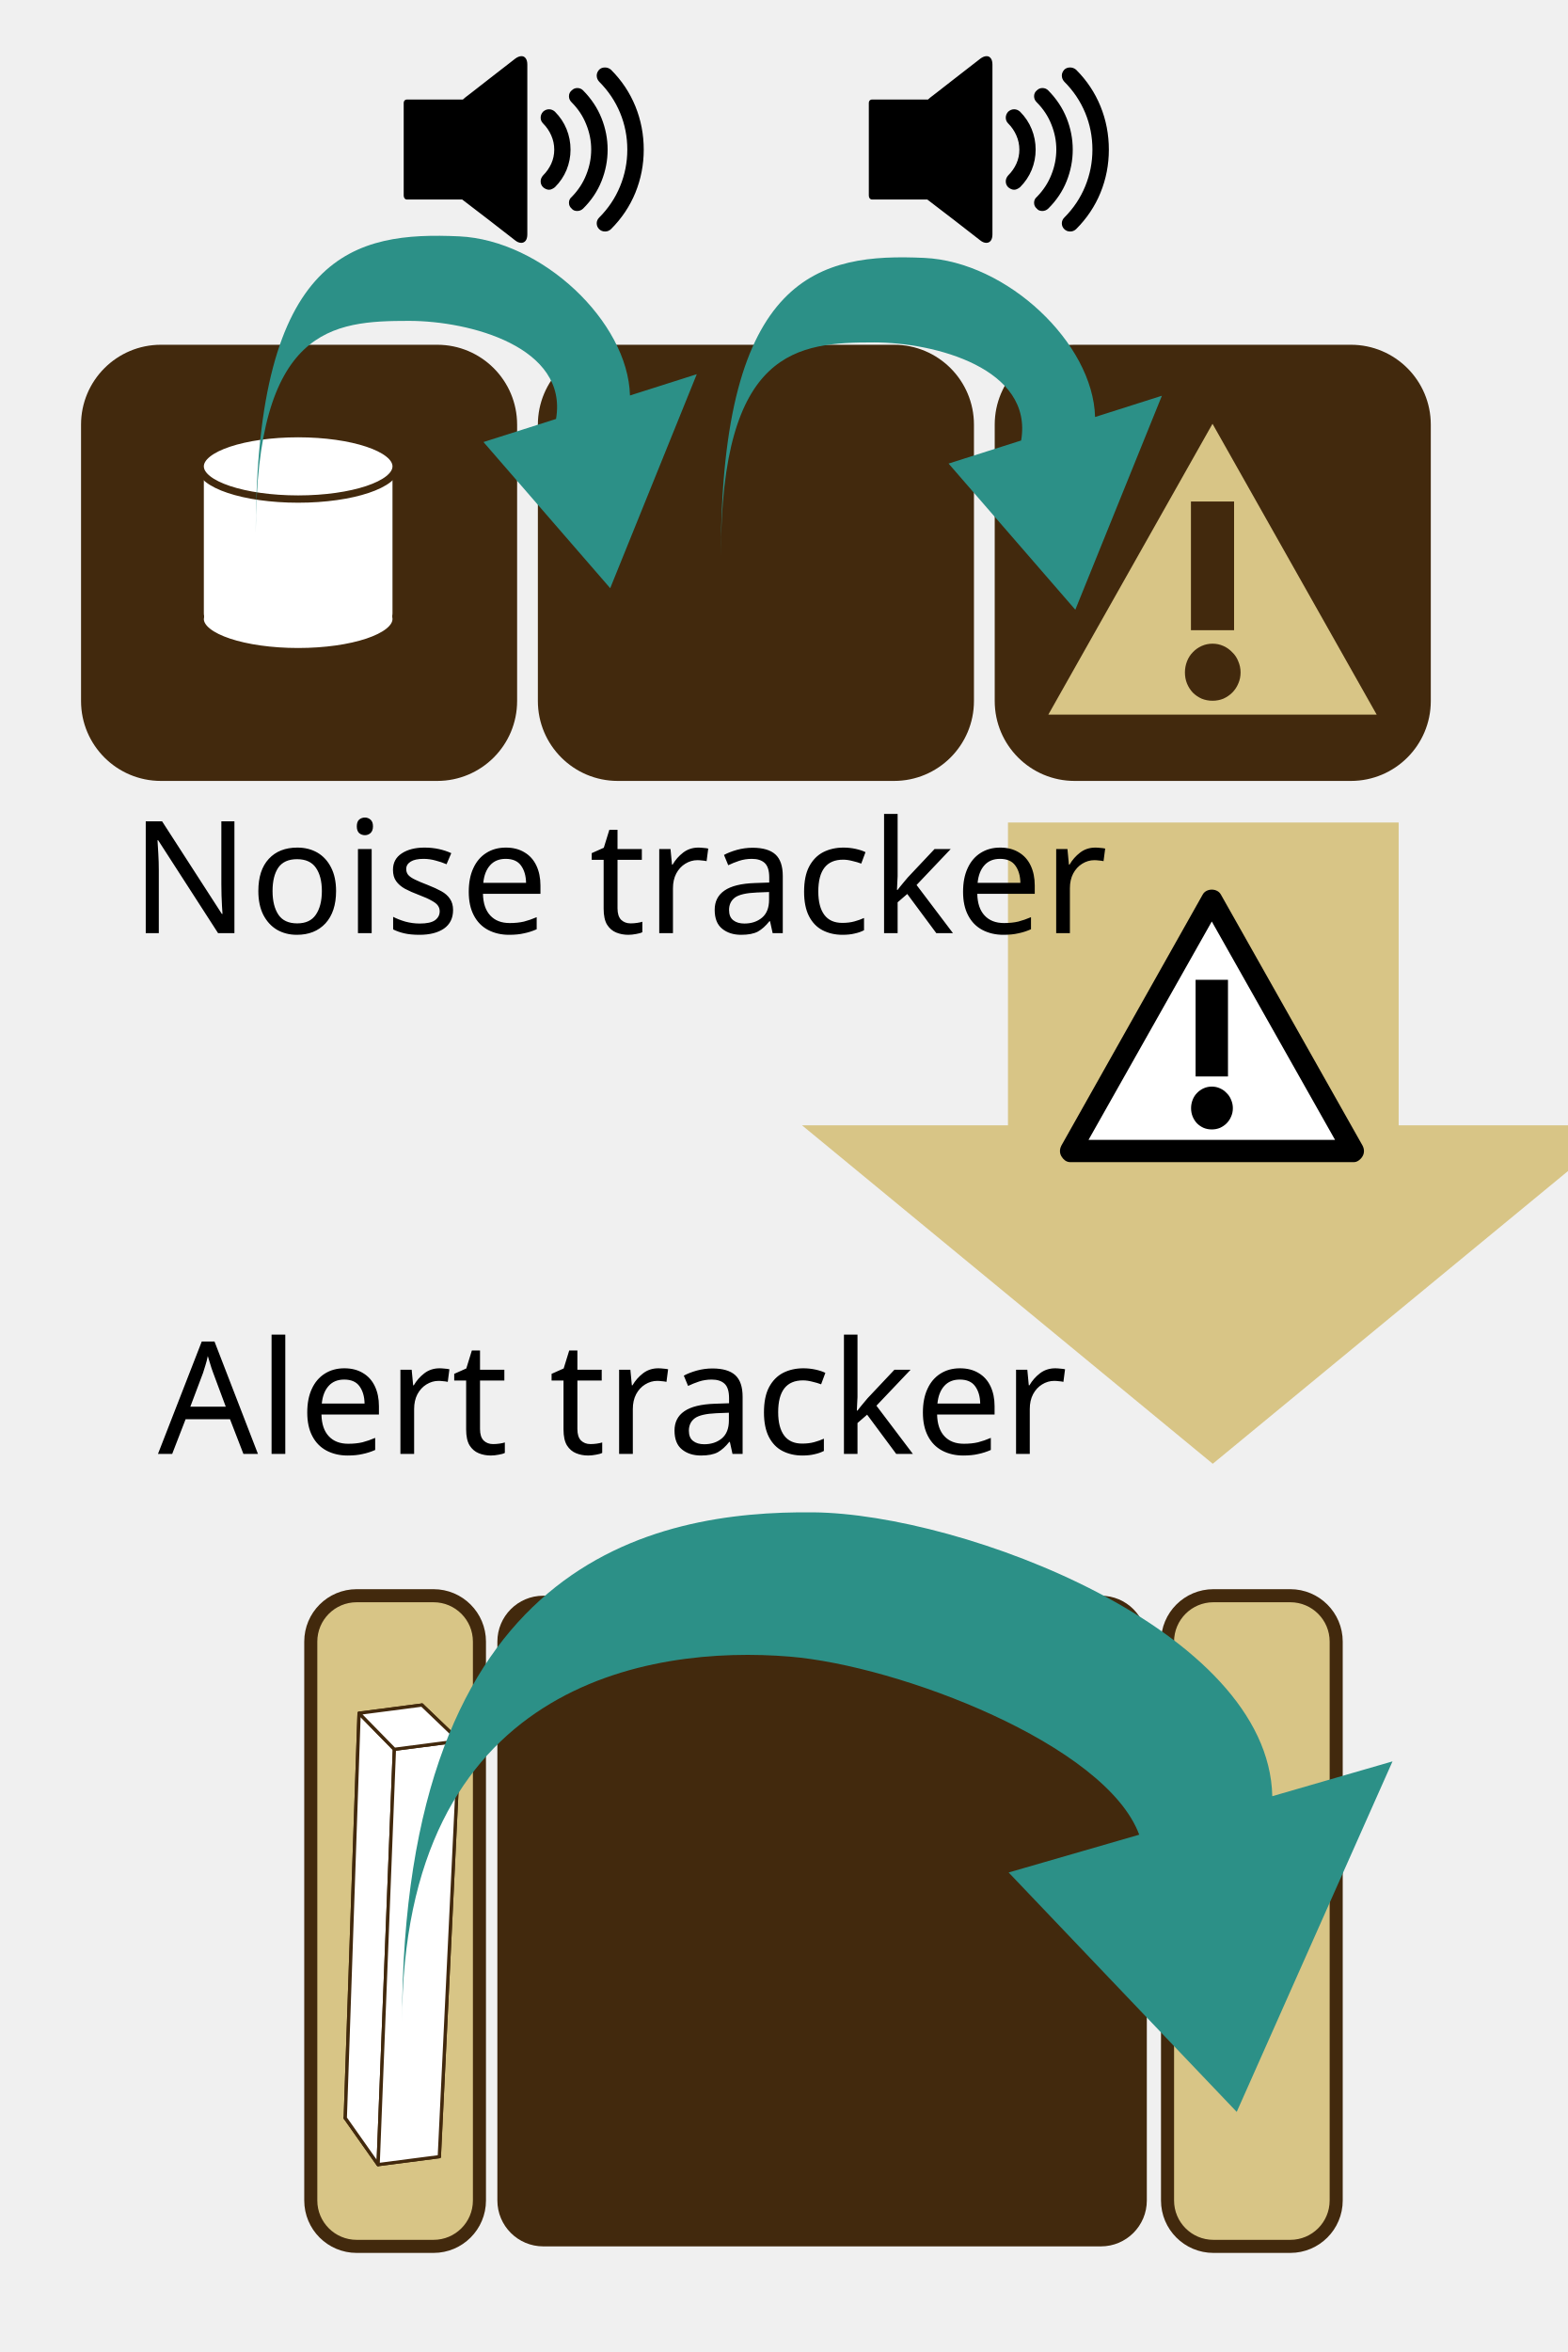
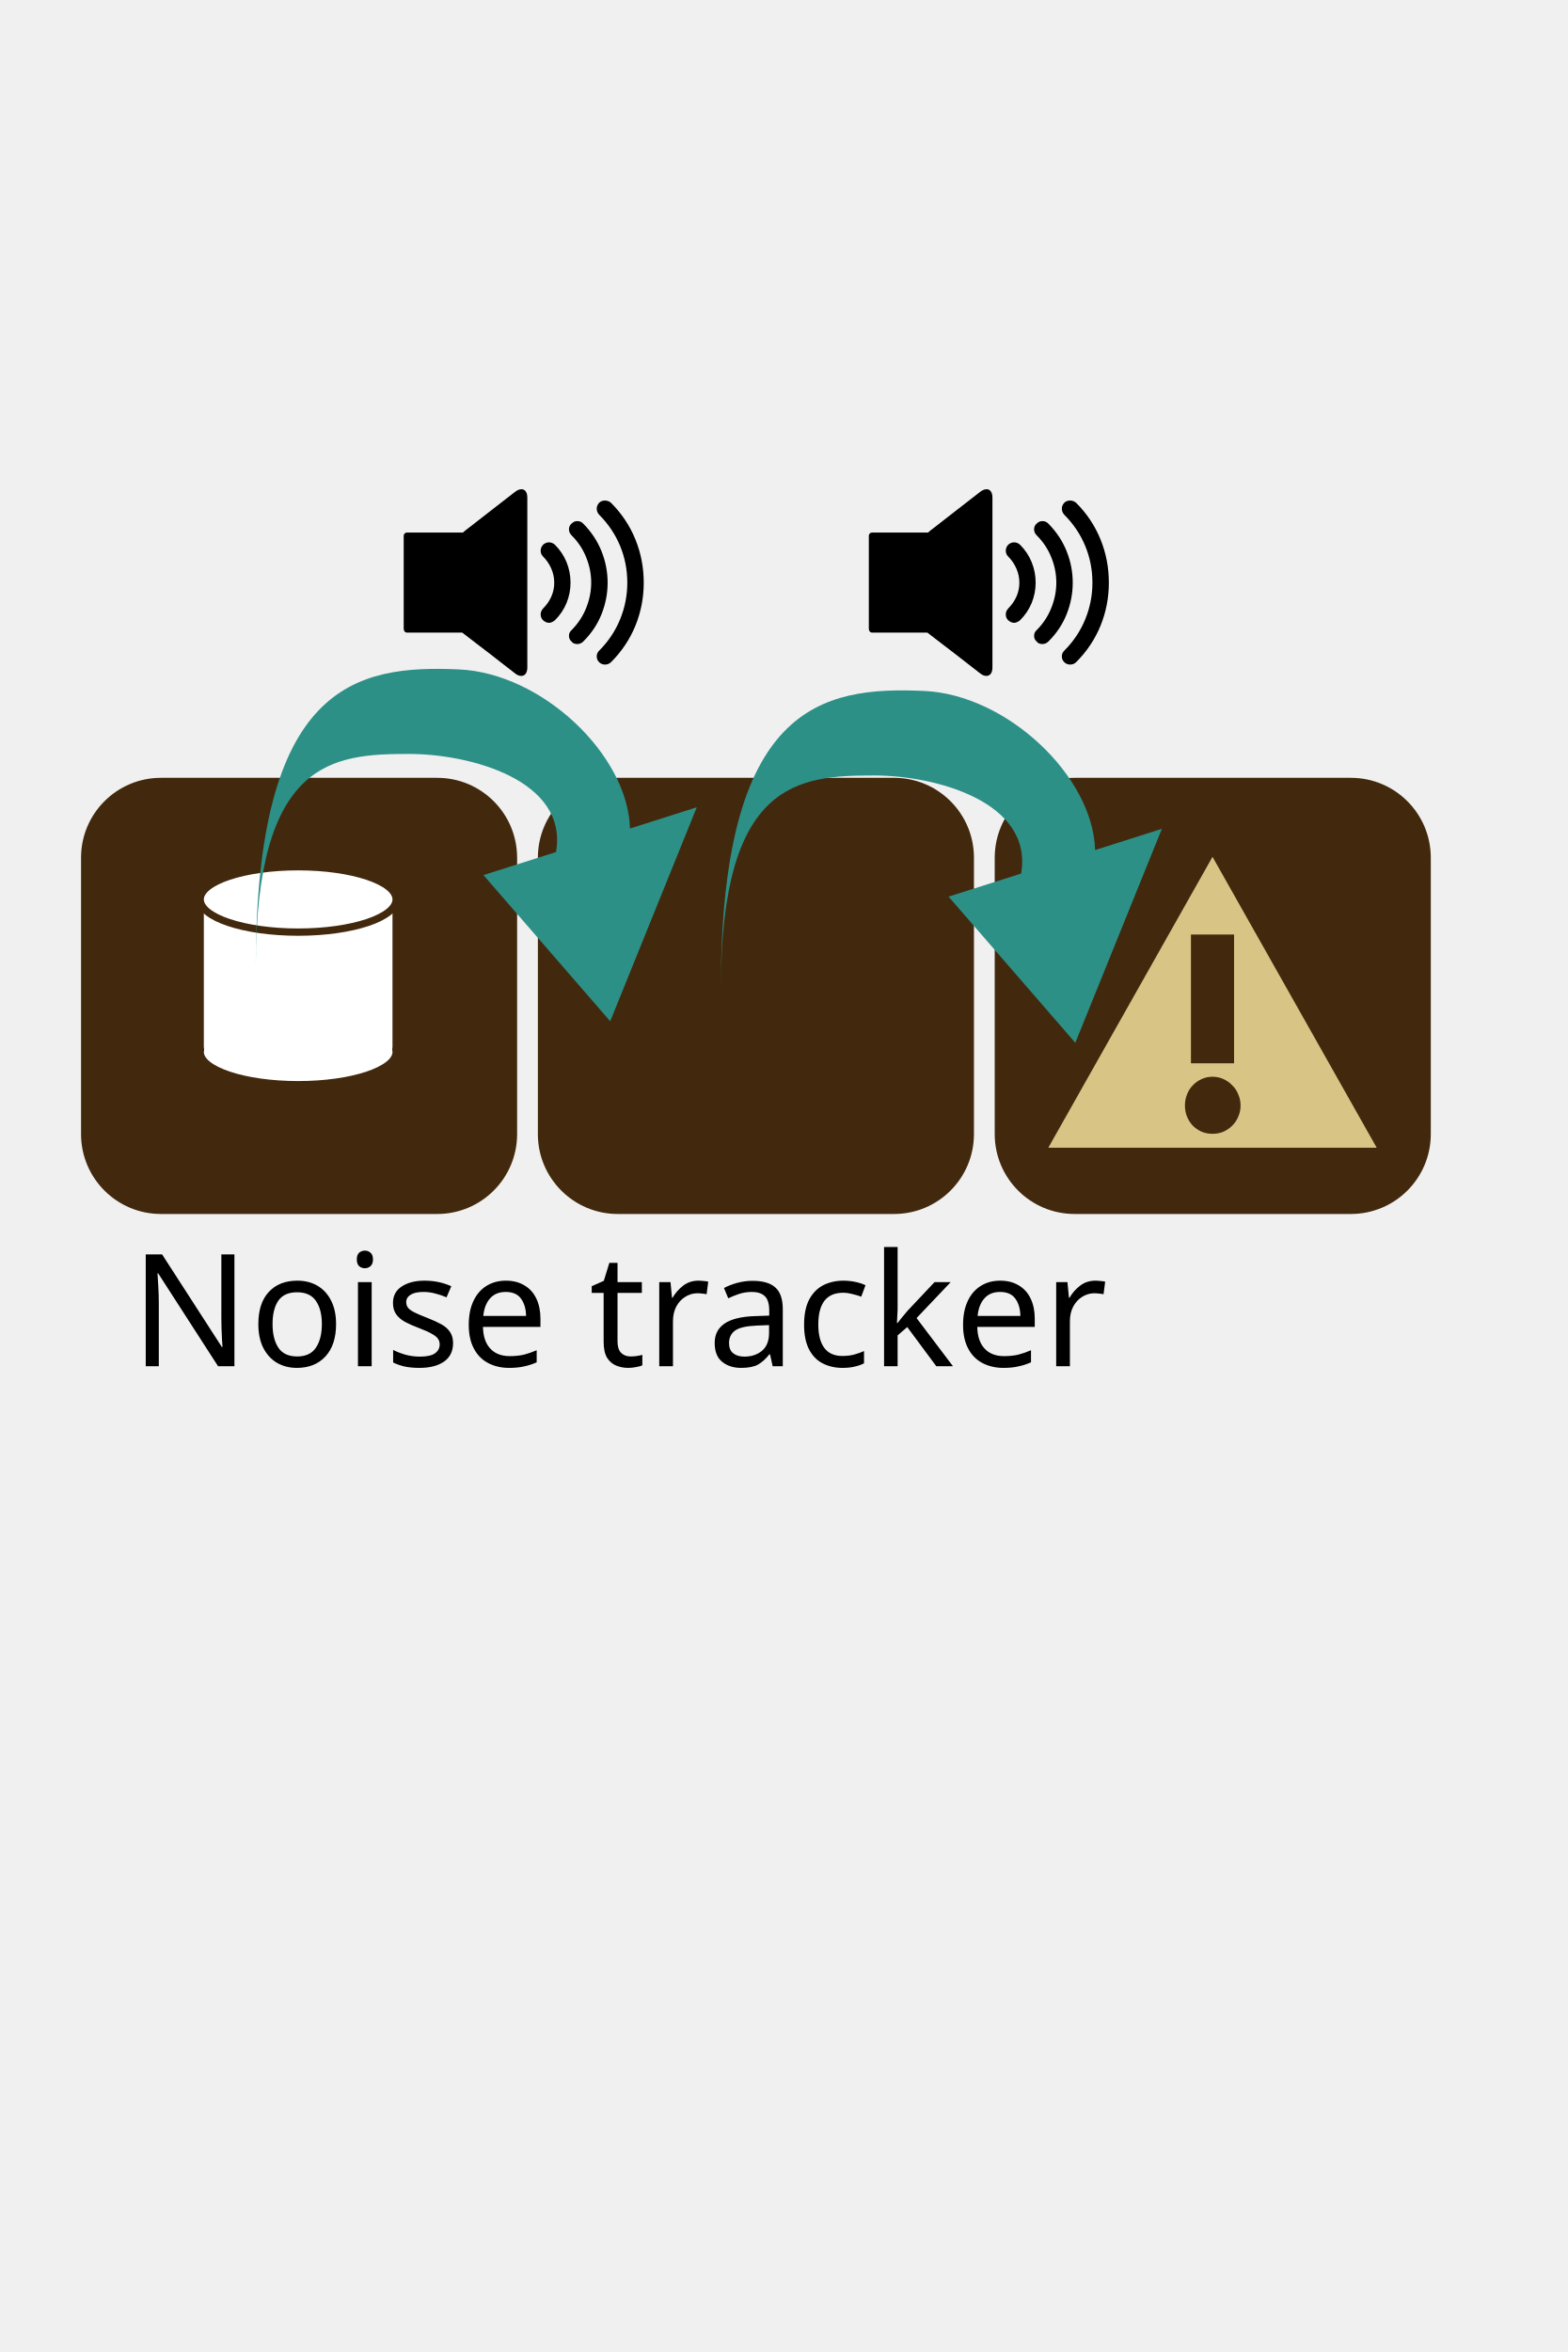
<svg xmlns="http://www.w3.org/2000/svg" width="150" height="225" viewBox="0 0 150 225" id="svg20279" version="1.1">
  <defs id="defs20281">
    <filter style="color-interpolation-filters:sRGB" id="filter5738-7">
      <feTurbulence numOctaves="5" baseFrequency="0.4" id="feTurbulence5740-2" />
      <feConvolveMatrix order="5 5" kernelMatrix="-4 0 0 0 -4 0 -2 0 -2 0 0 0 -10 0 0 0 -2 0 -2 0 -4 0 0 0 -4 " targetX="2" targetY="2" id="feConvolveMatrix5742-7" />
      <feConvolveMatrix order="3 3" kernelMatrix="2 0 2 0 -5 0 2 0 2 " targetX="1" targetY="1" id="feConvolveMatrix5744-6" />
      <feColorMatrix type="saturate" result="result1" id="feColorMatrix5746-7" />
      <feComposite k4="0" in2="SourceGraphic" operator="arithmetic" k1="1.5" k2="0.5" k3="0.5" result="result2" id="feComposite5748-0" />
      <feBlend mode="normal" in2="result1" result="result4" id="feBlend5750-0" />
      <feColorMatrix type="luminanceToAlpha" id="feColorMatrix5752-6" />
      <feDiffuseLighting surfaceScale="10" diffuseConstant="1" result="result3" id="feDiffuseLighting5754-4">
        <feDistantLight azimuth="180" elevation="35" id="feDistantLight5756-8" />
      </feDiffuseLighting>
      <feComposite k4="0" k2="0" in2="result4" operator="arithmetic" k1="1.5" k3="0.5" result="result5" id="feComposite5758-6" />
      <feBlend mode="normal" in2="result3" result="result6" id="feBlend5760-9" />
      <feComposite in2="SourceGraphic" operator="in" id="feComposite5762-2" />
    </filter>
  </defs>
  <g id="layer1" transform="translate(0,-827.3622)">
-     <rect ry="4.391" y="980.014" x="29.736" height="62.244" width="16.138" id="rect21014" style="fill:#d8c586;fill-opacity:1;stroke:#42290d;stroke-width:1.25;stroke-miterlimit:4;stroke-dasharray:none;stroke-opacity:1" />
-     <rect style="opacity:1;fill:#42290d;fill-opacity:1;stroke:none;stroke-width:3;stroke-linecap:round;stroke-linejoin:round;stroke-miterlimit:4;stroke-dasharray:none;stroke-dashoffset:0;stroke-opacity:1" id="rect8877" width="41.725" height="41.725" x="7.754" y="860.343" ry="7.645" />
-     <rect ry="7.645" y="860.343" x="51.465" height="41.725" width="41.725" id="rect8928" style="opacity:1;fill:#42290d;fill-opacity:1;stroke:none;stroke-width:3;stroke-linecap:round;stroke-linejoin:round;stroke-miterlimit:4;stroke-dasharray:none;stroke-dashoffset:0;stroke-opacity:1" />
-     <rect style="opacity:1;fill:#42290d;fill-opacity:1;stroke:none;stroke-width:3;stroke-linecap:round;stroke-linejoin:round;stroke-miterlimit:4;stroke-dasharray:none;stroke-dashoffset:0;stroke-opacity:1" id="rect8930" width="41.725" height="41.725" x="95.177" y="860.343" ry="7.645" />
-     <g transform="matrix(1.136059,0,0,1.136059,-177.8702,897.1461)" id="g11216" style="font-style:normal;font-weight:normal;font-size:40px;line-height:125%;font-family:sans-serif;letter-spacing:0px;word-spacing:0px;fill:#42290d;fill-opacity:1;stroke:none;stroke-width:1px;stroke-linecap:butt;stroke-linejoin:miter;stroke-opacity:1">
+     <rect style="opacity:1;fill:#42290d;fill-opacity:1;stroke:none;stroke-width:3;stroke-linecap:round;stroke-linejoin:round;stroke-miterlimit:4;stroke-dasharray:none;stroke-dashoffset:0;stroke-opacity:1" id="rect8877" width="41.725" height="41.725" x="7.754" y="901.771" ry="7.645" />
+     <rect ry="7.645" y="901.771" x="51.465" height="41.725" width="41.725" id="rect8928" style="opacity:1;fill:#42290d;fill-opacity:1;stroke:none;stroke-width:3;stroke-linecap:round;stroke-linejoin:round;stroke-miterlimit:4;stroke-dasharray:none;stroke-dashoffset:0;stroke-opacity:1" />
+     <rect style="opacity:1;fill:#42290d;fill-opacity:1;stroke:none;stroke-width:3;stroke-linecap:round;stroke-linejoin:round;stroke-miterlimit:4;stroke-dasharray:none;stroke-dashoffset:0;stroke-opacity:1" id="rect8930" width="41.725" height="41.725" x="95.177" y="901.771" ry="7.645" />
+     <g transform="matrix(1.136059,0,0,1.136059,-177.8702,938.5747)" id="g11216" style="font-style:normal;font-weight:normal;font-size:40px;line-height:125%;font-family:sans-serif;letter-spacing:0px;word-spacing:0px;fill:#42290d;fill-opacity:1;stroke:none;stroke-width:1px;stroke-linecap:butt;stroke-linejoin:miter;stroke-opacity:1">
      <g transform="translate(301.3221,-340.9481)" id="g11218">
-         <path id="path11220" style="fill:#d8c586;fill-opacity:1" d="m -27.006,341.938 -31.214,0 c -0.218,0 -0.416,-0.064 -0.595,-0.192 -0.166,-0.128 -0.301,-0.282 -0.403,-0.461 -0.102,-0.179 -0.154,-0.371 -0.154,-0.576 0,-0.192 0.051,-0.39 0.154,-0.595 l 15.588,-27.682 c 0.102,-0.179 0.243,-0.314 0.422,-0.403 0.179,-0.09 0.371,-0.134 0.576,-0.134 0.205,0 0.397,0.045 0.576,0.134 0.179,0.089 0.32,0.224 0.422,0.403 l 15.626,27.682 c 0.102,0.205 0.154,0.403 0.154,0.595 0,0.205 -0.051,0.397 -0.154,0.576 -0.102,0.179 -0.243,0.333 -0.422,0.461 -0.166,0.128 -0.358,0.192 -0.576,0.192 z" />
-         <path d="m -26.734,342.199 -31.758,0 q -0.332,0 -0.605,-0.195 -0.254,-0.195 -0.41,-0.469 -0.156,-0.273 -0.156,-0.586 0,-0.293 0.156,-0.605 l 15.859,-28.164 q 0.156,-0.273 0.43,-0.41 0.273,-0.137 0.586,-0.137 0.312,0 0.586,0.137 0.273,0.137 0.43,0.41 l 15.898,28.164 q 0.156,0.312 0.156,0.605 0,0.312 -0.156,0.586 -0.156,0.273 -0.43,0.469 -0.254,0.195 -0.586,0.195 z m -29.727,-2.5 27.656,0 -13.828,-24.492 -13.828,24.492 z m 15.645,-7.109 -3.633,0 0,-10.84 3.633,0 0,10.84 z m 0.547,3.555 q 0,0.508 -0.195,0.938 -0.176,0.43 -0.508,0.762 -0.312,0.312 -0.742,0.508 -0.43,0.176 -0.918,0.176 -0.488,0 -0.918,-0.176 -0.43,-0.195 -0.742,-0.508 -0.312,-0.332 -0.488,-0.762 -0.176,-0.43 -0.176,-0.938 0,-0.488 0.176,-0.938 0.176,-0.449 0.488,-0.762 0.312,-0.332 0.742,-0.527 0.43,-0.195 0.918,-0.195 0.488,0 0.918,0.195 0.43,0.195 0.742,0.527 0.332,0.312 0.508,0.762 0.195,0.449 0.195,0.938 z" style="fill:#42290d;fill-opacity:1" id="path11222" />
+         <path id="path11220" style="fill:#d8c586;fill-opacity:1" d="m -27.006,341.938 h -31.214 c -0.218,0 -0.416,-0.064 -0.595,-0.192 -0.166,-0.128 -0.301,-0.282 -0.403,-0.461 -0.102,-0.179 -0.154,-0.371 -0.154,-0.576 0,-0.192 0.051,-0.39 0.154,-0.595 l 15.588,-27.682 c 0.102,-0.179 0.243,-0.314 0.422,-0.403 0.179,-0.09 0.371,-0.134 0.576,-0.134 0.205,0 0.397,0.045 0.576,0.134 0.179,0.089 0.32,0.224 0.422,0.403 l 15.626,27.682 c 0.102,0.205 0.154,0.403 0.154,0.595 0,0.205 -0.051,0.397 -0.154,0.576 -0.102,0.179 -0.243,0.333 -0.422,0.461 -0.166,0.128 -0.358,0.192 -0.576,0.192 z" />
+         <path d="m -26.734,342.199 h -31.758 q -0.332,0 -0.605,-0.195 -0.254,-0.195 -0.41,-0.469 -0.156,-0.273 -0.156,-0.586 0,-0.293 0.156,-0.605 l 15.859,-28.164 q 0.156,-0.273 0.43,-0.41 0.273,-0.137 0.586,-0.137 0.312,0 0.586,0.137 0.273,0.137 0.43,0.41 l 15.898,28.164 q 0.156,0.312 0.156,0.605 0,0.312 -0.156,0.586 -0.156,0.273 -0.43,0.469 -0.254,0.195 -0.586,0.195 z m -29.727,-2.5 h 27.656 l -13.828,-24.492 z m 15.645,-7.109 h -3.633 v -10.84 h 3.633 z m 0.547,3.555 q 0,0.508 -0.195,0.938 -0.176,0.43 -0.508,0.762 -0.312,0.312 -0.742,0.508 -0.43,0.176 -0.918,0.176 -0.488,0 -0.918,-0.176 -0.43,-0.195 -0.742,-0.508 -0.312,-0.332 -0.488,-0.762 -0.176,-0.43 -0.176,-0.938 0,-0.488 0.176,-0.938 0.176,-0.449 0.488,-0.762 0.312,-0.332 0.742,-0.527 0.43,-0.195 0.918,-0.195 0.488,0 0.918,0.195 0.43,0.195 0.742,0.527 0.332,0.312 0.508,0.762 0.195,0.449 0.195,0.938 z" style="fill:#42290d;fill-opacity:1" id="path11222" />
      </g>
    </g>
-     <g id="g8888" transform="matrix(0.1892646,0,0,0.1894838,-33.03165,773.7807)">
-       <path id="path8879" d="m 325.264,502.295 a 49.532,16.511 0 0 0 -49.533,16.51 49.532,16.511 0 0 0 0.111,1.051 c -0.066,0.441 -0.111,0.888 -0.111,1.348 l 0,71.154 c 0,0.602 0.06,1.188 0.172,1.756 a 49.532,16.511 0 0 0 -0.172,1.146 49.532,16.511 0 0 0 49.533,16.51 49.532,16.511 0 0 0 49.531,-16.51 49.532,16.511 0 0 0 -0.156,-1.258 c 0.098,-0.534 0.156,-1.082 0.156,-1.645 l 0,-71.154 c 0,-0.514 -0.053,-1.015 -0.135,-1.506 a 49.532,16.511 0 0 0 0.135,-0.893 49.532,16.511 0 0 0 -49.531,-16.51 z" style="opacity:1;fill:#ffffff;fill-opacity:1;stroke:#42290d;stroke-width:3.693;stroke-linecap:round;stroke-linejoin:round;stroke-miterlimit:4;stroke-dasharray:none;stroke-dashoffset:0;stroke-opacity:1" />
+     <g id="g8888" transform="matrix(0.1892646,0,0,0.1894838,-33.03165,815.2093)">
+       <path id="path8879" d="m 325.264,502.295 a 49.532,16.511 0 0 0 -49.533,16.51 49.532,16.511 0 0 0 0.111,1.051 c -0.066,0.441 -0.111,0.888 -0.111,1.348 v 71.154 c 0,0.602 0.06,1.188 0.172,1.756 a 49.532,16.511 0 0 0 -0.172,1.146 49.532,16.511 0 0 0 49.533,16.51 49.532,16.511 0 0 0 49.531,-16.51 49.532,16.511 0 0 0 -0.156,-1.258 c 0.098,-0.534 0.156,-1.082 0.156,-1.645 v -71.154 c 0,-0.514 -0.053,-1.015 -0.135,-1.506 a 49.532,16.511 0 0 0 0.135,-0.893 49.532,16.511 0 0 0 -49.531,-16.51 z" style="opacity:1;fill:#ffffff;fill-opacity:1;stroke:#42290d;stroke-width:3.693;stroke-linecap:round;stroke-linejoin:round;stroke-miterlimit:4;stroke-dasharray:none;stroke-dashoffset:0;stroke-opacity:1" />
      <ellipse ry="16.511" rx="49.532" cy="518.222" cx="325.263" id="ellipse8885" style="opacity:1;fill:#ffffff;fill-opacity:1;stroke:#42290d;stroke-width:3.693;stroke-linecap:round;stroke-linejoin:round;stroke-miterlimit:4;stroke-dasharray:none;stroke-dashoffset:0;stroke-opacity:1" />
    </g>
-     <path style="fill:#2c9087;fill-opacity:1;stroke:none;stroke-width:1;stroke-opacity:1" id="path5102" d="m 43.931,849.972 c 7.935,0.364 16.159,8.167 16.346,15.221 l 6.392,-2.033 -8.283,20.47 -12.126,-13.982 6.943,-2.207 c 1.175,-6.877 -8.23,-9.383 -14.063,-9.383 -7.279,0 -14.667,0.549 -14.667,20.39 -1.47e-4,-27.062 9.545,-28.931 19.456,-28.476 z" />
-     <g transform="matrix(0.9664659,0,0,0.9664659,-181.8953,422.7018)" id="g8858" style="font-style:normal;font-weight:normal;font-size:28.715px;line-height:125%;font-family:sans-serif;letter-spacing:0px;word-spacing:0px;fill:#000000;fill-opacity:1;stroke:none;stroke-width:1px;stroke-linecap:butt;stroke-linejoin:miter;stroke-opacity:1">
-       <path id="path8860" d="m 245.937,427.653 q 1.22,1.234 1.823,2.748 0.603,1.514 0.603,3.113 0,1.598 -0.603,3.113 -0.603,1.514 -1.823,2.72 -0.252,0.238 -0.589,0.238 -0.154,0 -0.308,-0.056 -0.14,-0.056 -0.238,-0.182 -0.266,-0.224 -0.266,-0.575 0,-0.351 0.266,-0.575 0.967,-0.981 1.444,-2.201 0.491,-1.22 0.491,-2.496 0,-1.276 -0.491,-2.482 -0.477,-1.22 -1.458,-2.201 -0.252,-0.252 -0.252,-0.589 0,-0.351 0.266,-0.575 0.238,-0.238 0.561,-0.238 0.337,0 0.575,0.238 z m -2.79,2.103 q 0.757,0.757 1.15,1.725 0.393,0.967 0.393,2.033 0,1.038 -0.393,2.005 -0.393,0.953 -1.15,1.711 -0.14,0.112 -0.294,0.182 -0.14,0.07 -0.294,0.07 -0.154,0 -0.308,-0.07 -0.154,-0.07 -0.28,-0.182 -0.238,-0.238 -0.238,-0.575 0,-0.322 0.238,-0.589 0.519,-0.519 0.813,-1.164 0.294,-0.659 0.294,-1.388 0,-0.729 -0.294,-1.402 -0.294,-0.673 -0.813,-1.192 -0.238,-0.238 -0.238,-0.575 0,-0.322 0.238,-0.589 0.266,-0.238 0.589,-0.238 0.322,0 0.589,0.238 z m 5.552,-4.15 q 1.584,1.584 2.412,3.617 0.827,2.033 0.827,4.29 0,2.229 -0.827,4.262 -0.827,2.019 -2.412,3.603 -0.252,0.238 -0.589,0.238 -0.351,0 -0.589,-0.238 -0.238,-0.238 -0.238,-0.575 0,-0.322 0.252,-0.575 1.346,-1.346 2.061,-3.085 0.715,-1.739 0.715,-3.631 0,-1.921 -0.715,-3.645 -0.715,-1.725 -2.075,-3.085 -0.238,-0.266 -0.238,-0.603 0,-0.308 0.238,-0.575 0.224,-0.224 0.575,-0.224 0.337,0 0.603,0.224 z m -9.492,-1.094 q 0.337,-0.252 0.631,-0.252 0.266,0 0.421,0.224 0.154,0.21 0.154,0.617 l 0,16.797 q 0,0.407 -0.168,0.631 -0.168,0.21 -0.435,0.21 -0.308,0 -0.631,-0.266 -1.444,-1.122 -2.58,-2.005 -0.491,-0.379 -0.953,-0.729 -0.463,-0.365 -0.841,-0.645 -0.365,-0.28 -0.603,-0.463 -0.224,-0.182 -0.238,-0.182 l -5.482,0 q -0.126,0 -0.224,-0.112 -0.084,-0.126 -0.084,-0.28 l 0,-9.17 q 0,-0.154 0.084,-0.238 0.098,-0.098 0.224,-0.098 l 5.552,0 q 0,-0.014 0.224,-0.196 0.238,-0.182 0.603,-0.463 0.365,-0.294 0.827,-0.645 0.463,-0.365 0.953,-0.743 1.136,-0.869 2.566,-1.991 z" style="fill:#000000;fill-opacity:1" />
+     <path style="fill:#2c9087;fill-opacity:1;stroke:none;stroke-width:1;stroke-opacity:1" id="path5102" d="m 43.931,891.401 c 7.935,0.364 16.159,8.167 16.346,15.221 l 6.392,-2.033 -8.283,20.47 -12.126,-13.982 6.943,-2.207 c 1.175,-6.877 -8.23,-9.383 -14.063,-9.383 -7.279,0 -14.667,0.549 -14.667,20.39 -1.47e-4,-27.062 9.545,-28.931 19.456,-28.476 z" />
+     <g transform="matrix(0.9664659,0,0,0.9664659,-181.8953,464.1304)" id="g8858" style="font-style:normal;font-weight:normal;font-size:28.715px;line-height:125%;font-family:sans-serif;letter-spacing:0px;word-spacing:0px;fill:#000000;fill-opacity:1;stroke:none;stroke-width:1px;stroke-linecap:butt;stroke-linejoin:miter;stroke-opacity:1">
+       <path id="path8860" d="m 245.937,427.653 q 1.22,1.234 1.823,2.748 0.603,1.514 0.603,3.113 0,1.598 -0.603,3.113 -0.603,1.514 -1.823,2.72 -0.252,0.238 -0.589,0.238 -0.154,0 -0.308,-0.056 -0.14,-0.056 -0.238,-0.182 -0.266,-0.224 -0.266,-0.575 0,-0.351 0.266,-0.575 0.967,-0.981 1.444,-2.201 0.491,-1.22 0.491,-2.496 0,-1.276 -0.491,-2.482 -0.477,-1.22 -1.458,-2.201 -0.252,-0.252 -0.252,-0.589 0,-0.351 0.266,-0.575 0.238,-0.238 0.561,-0.238 0.337,0 0.575,0.238 z m -2.79,2.103 q 0.757,0.757 1.15,1.725 0.393,0.967 0.393,2.033 0,1.038 -0.393,2.005 -0.393,0.953 -1.15,1.711 -0.14,0.112 -0.294,0.182 -0.14,0.07 -0.294,0.07 -0.154,0 -0.308,-0.07 -0.154,-0.07 -0.28,-0.182 -0.238,-0.238 -0.238,-0.575 0,-0.322 0.238,-0.589 0.519,-0.519 0.813,-1.164 0.294,-0.659 0.294,-1.388 0,-0.729 -0.294,-1.402 -0.294,-0.673 -0.813,-1.192 -0.238,-0.238 -0.238,-0.575 0,-0.322 0.238,-0.589 0.266,-0.238 0.589,-0.238 0.322,0 0.589,0.238 z m 5.552,-4.15 q 1.584,1.584 2.412,3.617 0.827,2.033 0.827,4.29 0,2.229 -0.827,4.262 -0.827,2.019 -2.412,3.603 -0.252,0.238 -0.589,0.238 -0.351,0 -0.589,-0.238 -0.238,-0.238 -0.238,-0.575 0,-0.322 0.252,-0.575 1.346,-1.346 2.061,-3.085 0.715,-1.739 0.715,-3.631 0,-1.921 -0.715,-3.645 -0.715,-1.725 -2.075,-3.085 -0.238,-0.266 -0.238,-0.603 0,-0.308 0.238,-0.575 0.224,-0.224 0.575,-0.224 0.337,0 0.603,0.224 z m -9.492,-1.094 q 0.337,-0.252 0.631,-0.252 0.266,0 0.421,0.224 0.154,0.21 0.154,0.617 v 16.797 q 0,0.407 -0.168,0.631 -0.168,0.21 -0.435,0.21 -0.308,0 -0.631,-0.266 -1.444,-1.122 -2.58,-2.005 -0.491,-0.379 -0.953,-0.729 -0.463,-0.365 -0.841,-0.645 -0.365,-0.28 -0.603,-0.463 -0.224,-0.182 -0.238,-0.182 h -5.482 q -0.126,0 -0.224,-0.112 -0.084,-0.126 -0.084,-0.28 v -9.17 q 0,-0.154 0.084,-0.238 0.098,-0.098 0.224,-0.098 h 5.552 q 0,-0.014 0.224,-0.196 0.238,-0.182 0.603,-0.463 0.365,-0.294 0.827,-0.645 0.463,-0.365 0.953,-0.743 1.136,-0.869 2.566,-1.991 z" style="fill:#000000;fill-opacity:1" />
    </g>
-     <path d="m 88.434,852.033 c 7.935,0.364 16.159,8.167 16.346,15.221 l 6.392,-2.033 -8.283,20.47 -12.126,-13.982 6.943,-2.207 c 1.175,-6.877 -8.23,-9.383 -14.063,-9.383 -7.279,0 -14.667,0.549 -14.667,20.39 -1.46e-4,-27.062 9.545,-28.931 19.456,-28.476 z" id="path20961" style="fill:#2c9087;fill-opacity:1;stroke:none;stroke-width:1;stroke-opacity:1" />
-     <g style="font-style:normal;font-weight:normal;font-size:28.715px;line-height:125%;font-family:sans-serif;letter-spacing:0px;word-spacing:0px;fill:#000000;fill-opacity:1;stroke:none;stroke-width:1px;stroke-linecap:butt;stroke-linejoin:miter;stroke-opacity:1" id="g20963" transform="matrix(0.9664659,0,0,0.9664659,-137.3917,422.7018)">
-       <path style="fill:#000000;fill-opacity:1" d="m 245.937,427.653 q 1.22,1.234 1.823,2.748 0.603,1.514 0.603,3.113 0,1.598 -0.603,3.113 -0.603,1.514 -1.823,2.72 -0.252,0.238 -0.589,0.238 -0.154,0 -0.308,-0.056 -0.14,-0.056 -0.238,-0.182 -0.266,-0.224 -0.266,-0.575 0,-0.351 0.266,-0.575 0.967,-0.981 1.444,-2.201 0.491,-1.22 0.491,-2.496 0,-1.276 -0.491,-2.482 -0.477,-1.22 -1.458,-2.201 -0.252,-0.252 -0.252,-0.589 0,-0.351 0.266,-0.575 0.238,-0.238 0.561,-0.238 0.337,0 0.575,0.238 z m -2.79,2.103 q 0.757,0.757 1.15,1.725 0.393,0.967 0.393,2.033 0,1.038 -0.393,2.005 -0.393,0.953 -1.15,1.711 -0.14,0.112 -0.294,0.182 -0.14,0.07 -0.294,0.07 -0.154,0 -0.308,-0.07 -0.154,-0.07 -0.28,-0.182 -0.238,-0.238 -0.238,-0.575 0,-0.322 0.238,-0.589 0.519,-0.519 0.813,-1.164 0.294,-0.659 0.294,-1.388 0,-0.729 -0.294,-1.402 -0.294,-0.673 -0.813,-1.192 -0.238,-0.238 -0.238,-0.575 0,-0.322 0.238,-0.589 0.266,-0.238 0.589,-0.238 0.322,0 0.589,0.238 z m 5.552,-4.15 q 1.584,1.584 2.412,3.617 0.827,2.033 0.827,4.29 0,2.229 -0.827,4.262 -0.827,2.019 -2.412,3.603 -0.252,0.238 -0.589,0.238 -0.351,0 -0.589,-0.238 -0.238,-0.238 -0.238,-0.575 0,-0.322 0.252,-0.575 1.346,-1.346 2.061,-3.085 0.715,-1.739 0.715,-3.631 0,-1.921 -0.715,-3.645 -0.715,-1.725 -2.075,-3.085 -0.238,-0.266 -0.238,-0.603 0,-0.308 0.238,-0.575 0.224,-0.224 0.575,-0.224 0.337,0 0.603,0.224 z m -9.492,-1.094 q 0.337,-0.252 0.631,-0.252 0.266,0 0.421,0.224 0.154,0.21 0.154,0.617 l 0,16.797 q 0,0.407 -0.168,0.631 -0.168,0.21 -0.435,0.21 -0.308,0 -0.631,-0.266 -1.444,-1.122 -2.58,-2.005 -0.491,-0.379 -0.953,-0.729 -0.463,-0.365 -0.841,-0.645 -0.365,-0.28 -0.603,-0.463 -0.224,-0.182 -0.238,-0.182 l -5.482,0 q -0.126,0 -0.224,-0.112 -0.084,-0.126 -0.084,-0.28 l 0,-9.17 q 0,-0.154 0.084,-0.238 0.098,-0.098 0.224,-0.098 l 5.552,0 q 0,-0.014 0.224,-0.196 0.238,-0.182 0.603,-0.463 0.365,-0.294 0.827,-0.645 0.463,-0.365 0.953,-0.743 1.136,-0.869 2.566,-1.991 z" id="path20965" />
+     <path d="m 88.434,893.461 c 7.935,0.364 16.159,8.167 16.346,15.221 l 6.392,-2.033 -8.283,20.47 -12.126,-13.982 6.943,-2.207 c 1.175,-6.877 -8.23,-9.383 -14.063,-9.383 -7.279,0 -14.667,0.549 -14.667,20.39 -1.46e-4,-27.062 9.545,-28.931 19.456,-28.476 z" id="path20961" style="fill:#2c9087;fill-opacity:1;stroke:none;stroke-width:1;stroke-opacity:1" />
+     <g style="font-style:normal;font-weight:normal;font-size:28.715px;line-height:125%;font-family:sans-serif;letter-spacing:0px;word-spacing:0px;fill:#000000;fill-opacity:1;stroke:none;stroke-width:1px;stroke-linecap:butt;stroke-linejoin:miter;stroke-opacity:1" id="g20963" transform="matrix(0.9664659,0,0,0.9664659,-137.3917,464.1304)">
+       <path style="fill:#000000;fill-opacity:1" d="m 245.937,427.653 q 1.22,1.234 1.823,2.748 0.603,1.514 0.603,3.113 0,1.598 -0.603,3.113 -0.603,1.514 -1.823,2.72 -0.252,0.238 -0.589,0.238 -0.154,0 -0.308,-0.056 -0.14,-0.056 -0.238,-0.182 -0.266,-0.224 -0.266,-0.575 0,-0.351 0.266,-0.575 0.967,-0.981 1.444,-2.201 0.491,-1.22 0.491,-2.496 0,-1.276 -0.491,-2.482 -0.477,-1.22 -1.458,-2.201 -0.252,-0.252 -0.252,-0.589 0,-0.351 0.266,-0.575 0.238,-0.238 0.561,-0.238 0.337,0 0.575,0.238 z m -2.79,2.103 q 0.757,0.757 1.15,1.725 0.393,0.967 0.393,2.033 0,1.038 -0.393,2.005 -0.393,0.953 -1.15,1.711 -0.14,0.112 -0.294,0.182 -0.14,0.07 -0.294,0.07 -0.154,0 -0.308,-0.07 -0.154,-0.07 -0.28,-0.182 -0.238,-0.238 -0.238,-0.575 0,-0.322 0.238,-0.589 0.519,-0.519 0.813,-1.164 0.294,-0.659 0.294,-1.388 0,-0.729 -0.294,-1.402 -0.294,-0.673 -0.813,-1.192 -0.238,-0.238 -0.238,-0.575 0,-0.322 0.238,-0.589 0.266,-0.238 0.589,-0.238 0.322,0 0.589,0.238 z m 5.552,-4.15 q 1.584,1.584 2.412,3.617 0.827,2.033 0.827,4.29 0,2.229 -0.827,4.262 -0.827,2.019 -2.412,3.603 -0.252,0.238 -0.589,0.238 -0.351,0 -0.589,-0.238 -0.238,-0.238 -0.238,-0.575 0,-0.322 0.252,-0.575 1.346,-1.346 2.061,-3.085 0.715,-1.739 0.715,-3.631 0,-1.921 -0.715,-3.645 -0.715,-1.725 -2.075,-3.085 -0.238,-0.266 -0.238,-0.603 0,-0.308 0.238,-0.575 0.224,-0.224 0.575,-0.224 0.337,0 0.603,0.224 z m -9.492,-1.094 q 0.337,-0.252 0.631,-0.252 0.266,0 0.421,0.224 0.154,0.21 0.154,0.617 v 16.797 q 0,0.407 -0.168,0.631 -0.168,0.21 -0.435,0.21 -0.308,0 -0.631,-0.266 -1.444,-1.122 -2.58,-2.005 -0.491,-0.379 -0.953,-0.729 -0.463,-0.365 -0.841,-0.645 -0.365,-0.28 -0.603,-0.463 -0.224,-0.182 -0.238,-0.182 h -5.482 q -0.126,0 -0.224,-0.112 -0.084,-0.126 -0.084,-0.28 v -9.17 q 0,-0.154 0.084,-0.238 0.098,-0.098 0.224,-0.098 h 5.552 q 0,-0.014 0.224,-0.196 0.238,-0.182 0.603,-0.463 0.365,-0.294 0.827,-0.645 0.463,-0.365 0.953,-0.743 1.136,-0.869 2.566,-1.991 z" id="path20965" />
    </g>
-     <path style="fill:#d8c586;fill-opacity:1;stroke:none;stroke-width:1.101;stroke-linecap:round;stroke-linejoin:round;stroke-miterlimit:4;stroke-dasharray:none;stroke-dashoffset:0;stroke-opacity:1" d="m 116.039,967.391 39.301,-32.377 -21.514,7e-5 1.7e-4,-28.97 -37.381,-1.5e-4 2.9e-5,28.97 -19.706,-9e-5 z" id="path5066" />
-     <g style="font-style:normal;font-weight:normal;font-size:medium;line-height:125%;font-family:sans-serif;letter-spacing:0px;word-spacing:0px;fill:#42290d;fill-opacity:1;stroke:none;stroke-width:1px;stroke-linecap:butt;stroke-linejoin:miter;stroke-opacity:1" transform="matrix(0.8529546,0,0,0.8529546,152.3105,646.658)" id="g22010">
-       <path id="path20979" style="fill:#ffffff;fill-opacity:1" d="m -27.006,341.938 -31.214,0 c -0.218,0 -0.416,-0.064 -0.595,-0.192 -0.166,-0.128 -0.301,-0.282 -0.403,-0.461 -0.102,-0.179 -0.154,-0.371 -0.154,-0.576 0,-0.192 0.051,-0.39 0.154,-0.595 l 15.588,-27.682 c 0.102,-0.179 0.243,-0.314 0.422,-0.403 0.179,-0.09 0.371,-0.134 0.576,-0.134 0.205,0 0.397,0.045 0.576,0.134 0.179,0.089 0.32,0.224 0.422,0.403 l 15.626,27.682 c 0.102,0.205 0.154,0.403 0.154,0.595 0,0.205 -0.051,0.397 -0.154,0.576 -0.102,0.179 -0.243,0.333 -0.422,0.461 -0.166,0.128 -0.358,0.192 -0.576,0.192 z" />
-       <path d="m -26.734,342.199 -31.758,0 q -0.332,0 -0.605,-0.195 -0.254,-0.195 -0.41,-0.469 -0.156,-0.273 -0.156,-0.586 0,-0.293 0.156,-0.605 l 15.859,-28.164 q 0.156,-0.273 0.43,-0.41 0.273,-0.137 0.586,-0.137 0.312,0 0.586,0.137 0.273,0.137 0.43,0.41 l 15.898,28.164 q 0.156,0.312 0.156,0.605 0,0.312 -0.156,0.586 -0.156,0.273 -0.43,0.469 -0.254,0.195 -0.586,0.195 z m -29.727,-2.5 27.656,0 -13.828,-24.492 -13.828,24.492 z m 15.645,-7.109 -3.633,0 0,-10.84 3.633,0 0,10.84 z m 0.547,3.555 q 0,0.508 -0.195,0.938 -0.176,0.43 -0.508,0.762 -0.312,0.312 -0.742,0.508 -0.43,0.176 -0.918,0.176 -0.488,0 -0.918,-0.176 -0.43,-0.195 -0.742,-0.508 -0.312,-0.332 -0.488,-0.762 -0.176,-0.43 -0.176,-0.938 0,-0.488 0.176,-0.938 0.176,-0.449 0.488,-0.762 0.312,-0.332 0.742,-0.527 0.43,-0.195 0.918,-0.195 0.488,0 0.918,0.195 0.43,0.195 0.742,0.527 0.332,0.312 0.508,0.762 0.195,0.449 0.195,0.938 z" style="fill:#000000;fill-opacity:1" id="path20981" />
-     </g>
-     <text id="text16726" y="916.633" x="12.492" style="font-style:normal;font-variant:normal;font-weight:normal;font-stretch:normal;font-size:15px;line-height:125%;font-family:'Archivo Narrow';-inkscape-font-specification:'Archivo Narrow, Normal';text-align:start;letter-spacing:0px;word-spacing:0px;writing-mode:lr-tb;text-anchor:start;fill:#000000;fill-opacity:1;stroke:none;stroke-width:1px;stroke-linecap:butt;stroke-linejoin:miter;stroke-opacity:1;" xml:space="preserve">
-       <tspan y="916.633" x="12.492" id="tspan16728">Noise tracker</tspan>
-       <tspan id="tspan10860" y="933.133" x="12.492" />
-       <tspan id="tspan10862" y="949.633" x="12.492" />
-       <tspan id="tspan10864" y="966.133" x="12.492" />
+     <text id="text16726" y="958.061" x="12.492" style="font-style:normal;font-variant:normal;font-weight:normal;font-stretch:normal;font-size:15px;line-height:125%;font-family:'Archivo Narrow';-inkscape-font-specification:'Archivo Narrow, Normal';text-align:start;letter-spacing:0px;word-spacing:0px;writing-mode:lr-tb;text-anchor:start;fill:#000000;fill-opacity:1;stroke:none;stroke-width:1px;stroke-linecap:butt;stroke-linejoin:miter;stroke-opacity:1" xml:space="preserve">
+       <tspan y="958.061" x="12.492" id="tspan16728">Noise tracker</tspan>
+       <tspan id="tspan10860" y="976.811" x="12.492" />
+       <tspan id="tspan10862" y="995.561" x="12.492" />
+       <tspan id="tspan10864" y="1014.311" x="12.492" />
    </text>
-     <text xml:space="preserve" style="font-style:normal;font-variant:normal;font-weight:normal;font-stretch:normal;font-size:15px;line-height:125%;font-family:'Archivo Narrow';-inkscape-font-specification:'Archivo Narrow, Normal';text-align:start;letter-spacing:0px;word-spacing:0px;writing-mode:lr-tb;text-anchor:start;fill:#000000;fill-opacity:1;stroke:none;stroke-width:1px;stroke-linecap:butt;stroke-linejoin:miter;stroke-opacity:1;" x="15.117" y="966.446" id="text10854">
-       <tspan id="tspan10856" x="15.117" y="966.446">Alert tracker</tspan>
-     </text>
-     <g style="stroke:#42290d;stroke-width:0.263;stroke-miterlimit:4;stroke-dasharray:none;stroke-opacity:1" transform="matrix(1.196624,0,0,1.181678,-84.85312,525.5525)" id="g20998">
-       <g transform="matrix(0.9993059,-0.03772187,0.03678548,0.9993059,-15.08537,4.17486)" id="g21000">
-         <path d="m 102.742,426.246 2.633,3.853 -4.915,0.459 -2.485,-3.867 z" style="fill:none;fill-opacity:1;fill-rule:evenodd;stroke:#42290d;stroke-width:0.263;stroke-linecap:butt;stroke-linejoin:round;stroke-miterlimit:4;stroke-dasharray:none;stroke-dashoffset:0;stroke-opacity:1" id="path21002" />
-         <path d="m 105.333,393.513 -5.048,0.471 -2.309,32.706 4.767,-0.445 z" style="fill:none;fill-opacity:1;fill-rule:evenodd;stroke:#42290d;stroke-width:0.263;stroke-linecap:butt;stroke-linejoin:round;stroke-miterlimit:4;stroke-dasharray:none;stroke-dashoffset:0;stroke-opacity:1" id="path21004" />
-         <path d="m 105.333,393.513 2.879,3.009 -2.837,33.577 -2.633,-3.853 z" style="fill:none;fill-opacity:1;fill-rule:evenodd;stroke:#42290d;stroke-width:0.263;stroke-linecap:butt;stroke-linejoin:round;stroke-miterlimit:4;stroke-dasharray:none;stroke-dashoffset:0;stroke-opacity:1" id="path21006" />
-         <path d="m 100.285,393.984 2.713,3.024 -2.537,33.549 -2.485,-3.867 z" style="fill:#ffffff;fill-opacity:1;fill-rule:evenodd;stroke:#42290d;stroke-width:0.263;stroke-linecap:butt;stroke-linejoin:round;stroke-miterlimit:4;stroke-dasharray:none;stroke-dashoffset:0;stroke-opacity:1" id="path21008" />
-         <path d="m 108.212,396.522 -5.214,0.487 -2.537,33.549 4.915,-0.459 z" style="fill:#ffffff;fill-opacity:1;fill-rule:evenodd;stroke:#42290d;stroke-width:0.263;stroke-linecap:butt;stroke-linejoin:round;stroke-miterlimit:4;stroke-dasharray:none;stroke-dashoffset:0;stroke-opacity:1" id="path21010" />
-         <path d="m 105.333,393.513 2.879,3.009 -5.214,0.487 -2.713,-3.024 z" style="fill:#ffffff;fill-opacity:1;fill-rule:evenodd;stroke:#42290d;stroke-width:0.263;stroke-linecap:butt;stroke-linejoin:round;stroke-miterlimit:4;stroke-dasharray:none;stroke-dashoffset:0;stroke-opacity:1" id="path21012" />
-       </g>
-     </g>
-     <rect style="fill:#42290d;fill-opacity:1;stroke:none;stroke-width:1.742;stroke-miterlimit:4;stroke-dasharray:none;stroke-opacity:1" id="rect21016" width="62.141" height="62.244" x="47.59" y="980.014" ry="4.391" />
-     <rect style="fill:#d8c586;fill-opacity:1;stroke:#42290d;stroke-width:1.25;stroke-miterlimit:4;stroke-dasharray:none;stroke-opacity:1" id="rect21018" width="16.138" height="62.244" x="111.712" y="980.014" ry="4.391" />
-     <path style="fill:#2c9087;fill-opacity:1;stroke:none;stroke-width:1;stroke-opacity:1" id="path21402" d="m 77.846,972.038 c 14.291,0.151 43.552,11.23 43.889,27.155 l 11.504,-3.331 -14.907,33.53 -21.824,-22.902 12.496,-3.615 c -3.209,-8.642 -22.959,-16.173 -33.439,-17.036 -13.497,-1.111 -37.095,2.567 -37.095,35.066 -2.61e-4,-44.327 24.06,-49.029 39.375,-48.867 z" />
  </g>
</svg>
